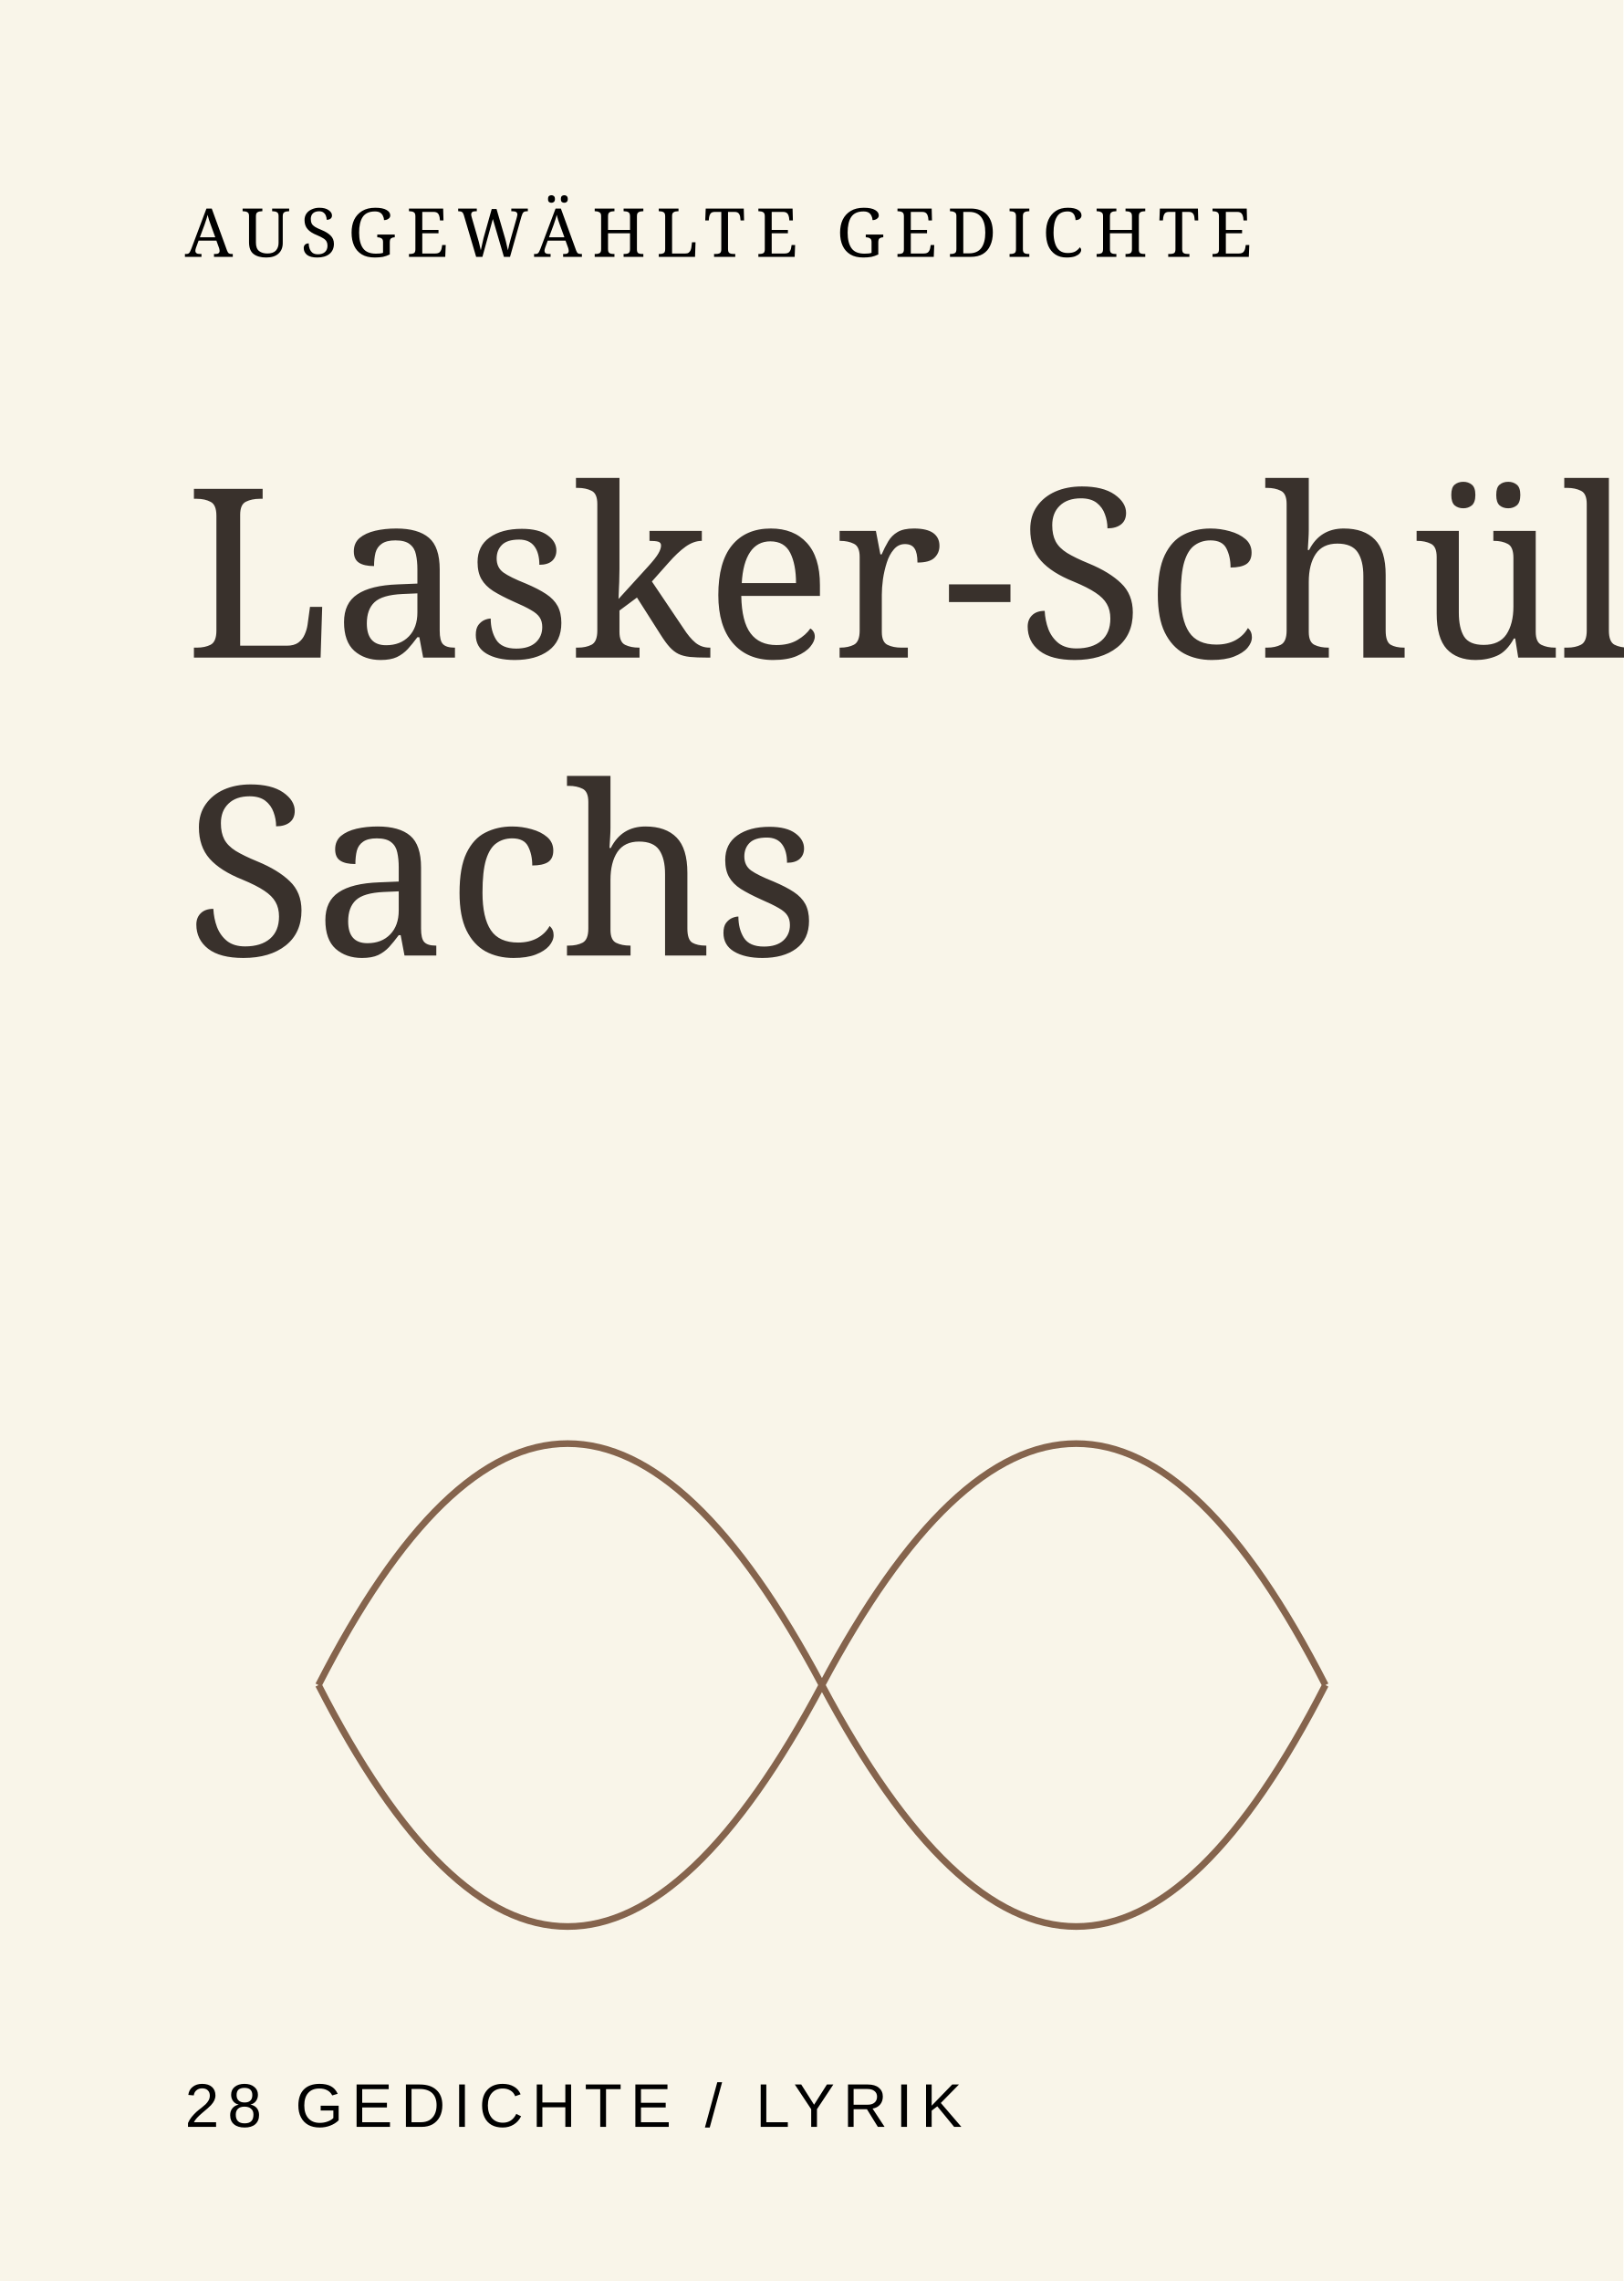
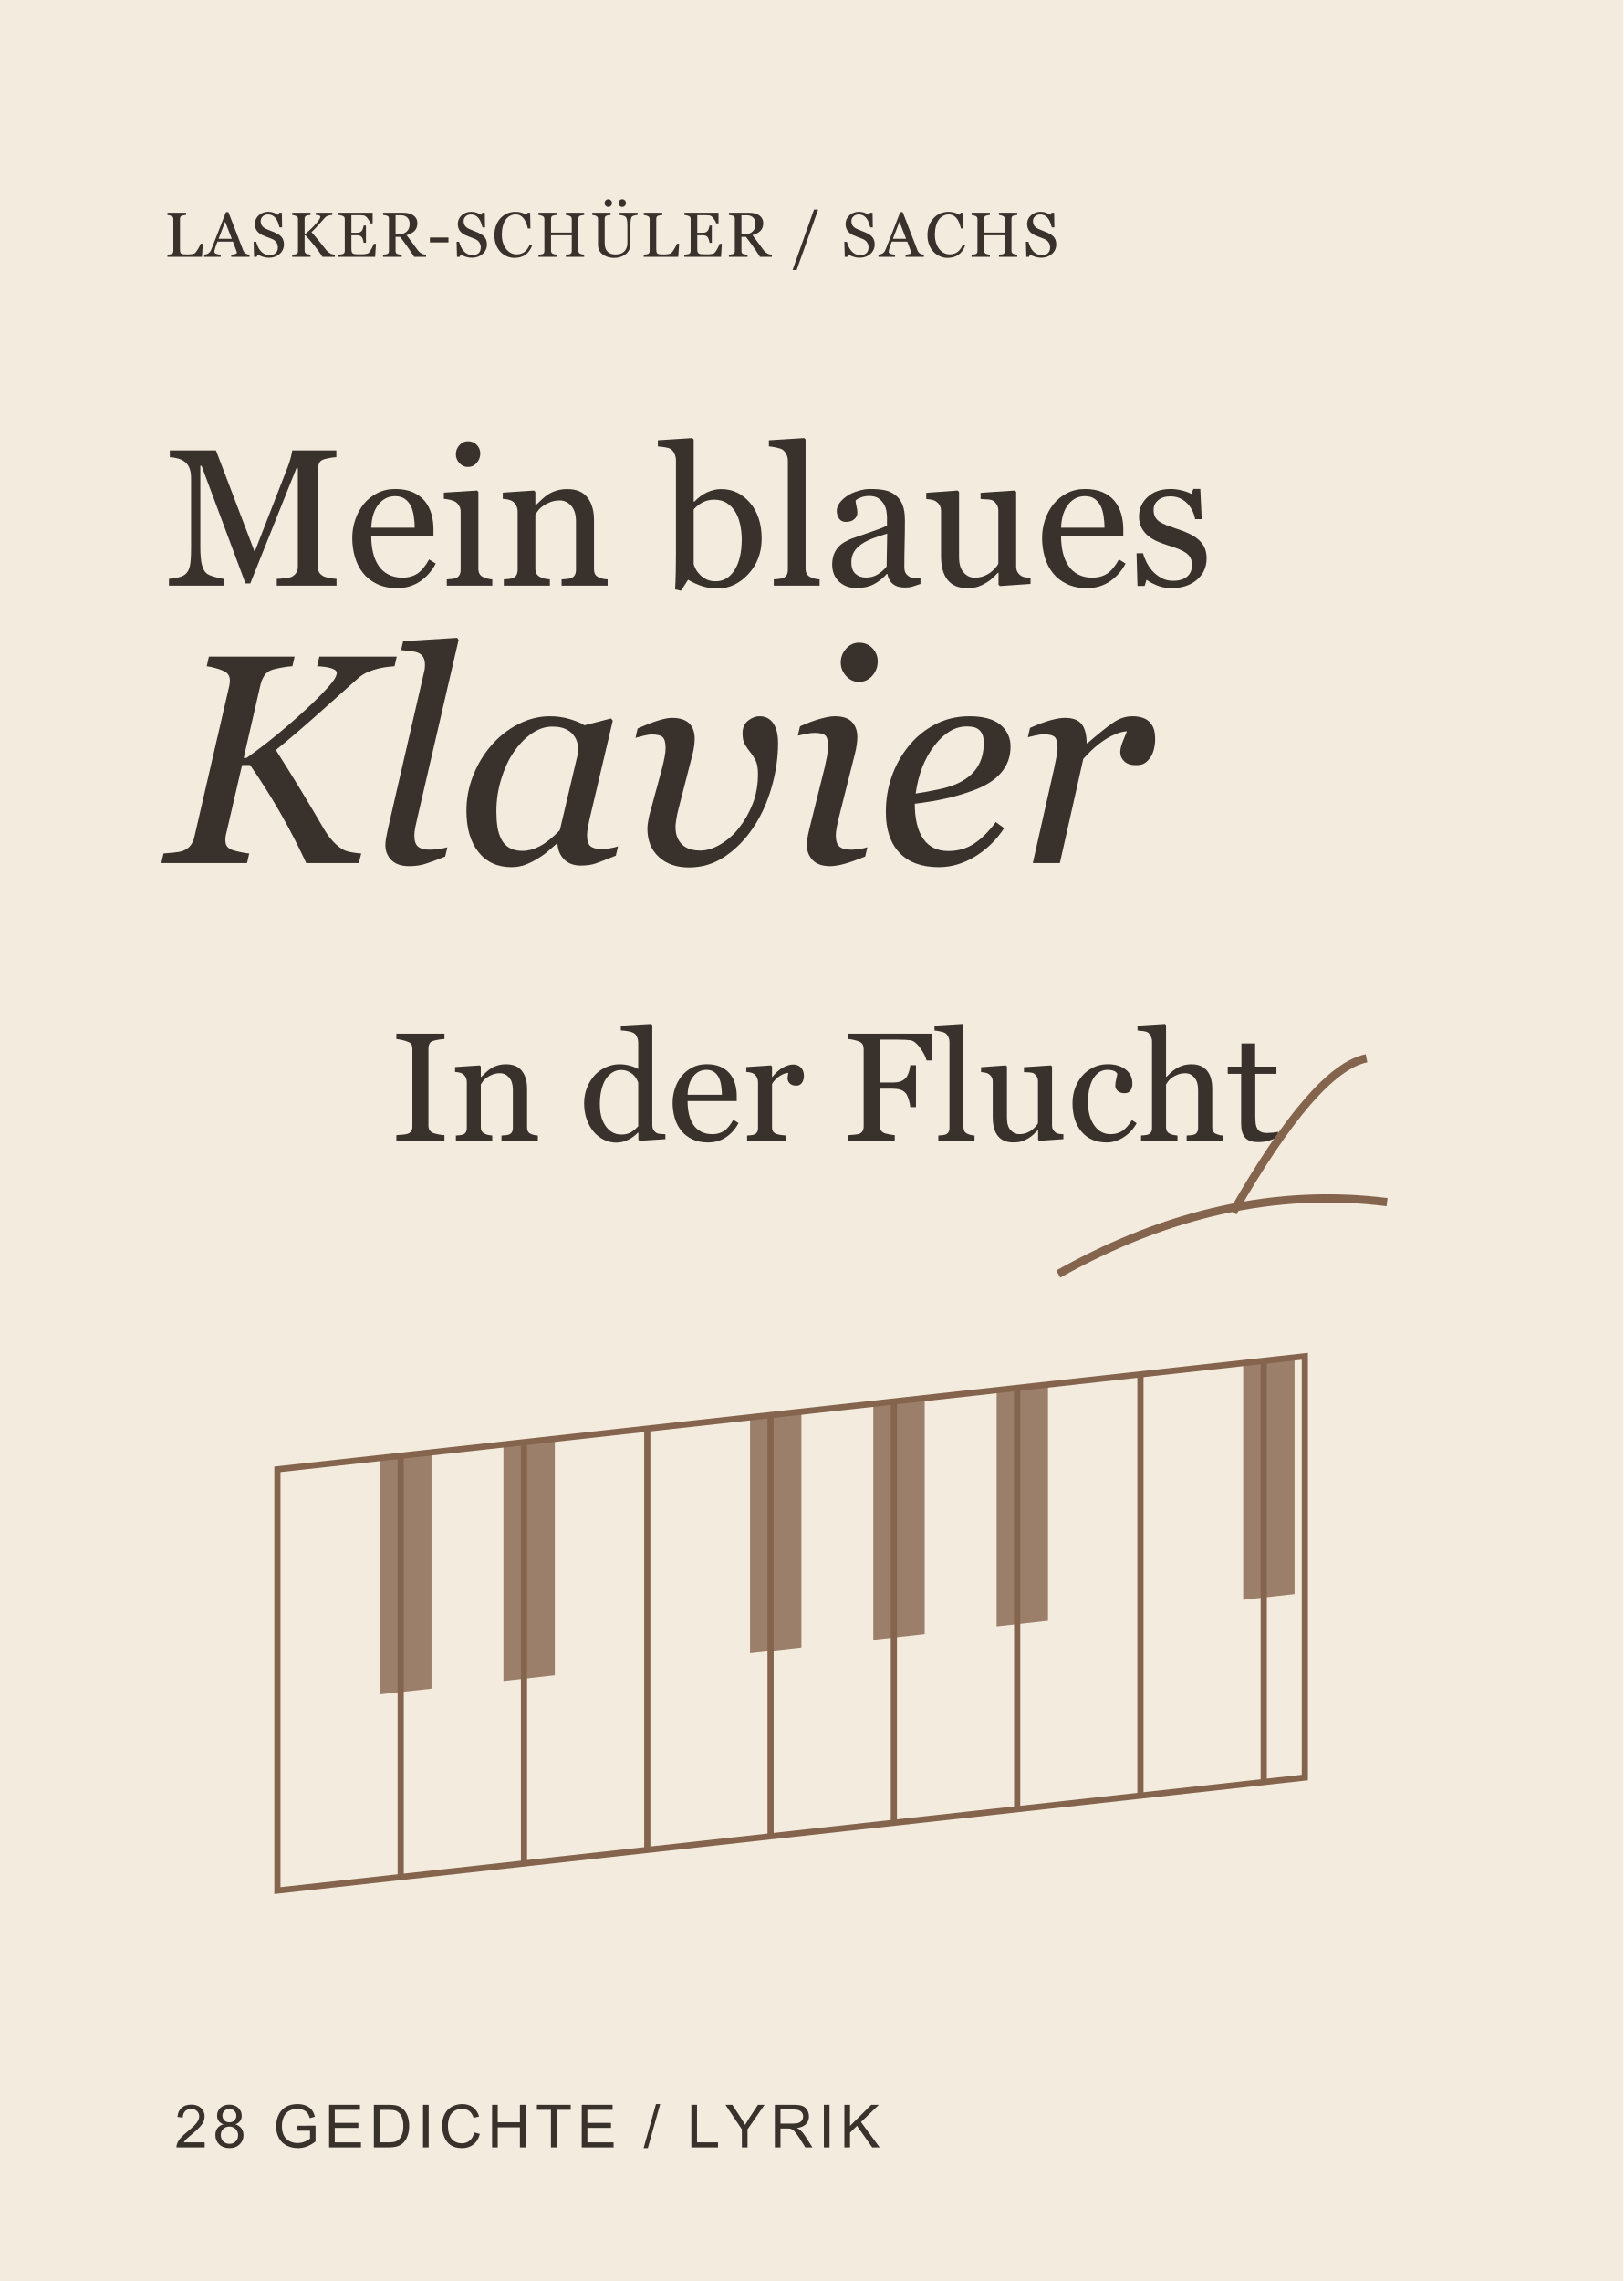
<svg xmlns="http://www.w3.org/2000/svg" viewBox="0 0 158 222">
-   <rect width="158" height="222" fill="#f9f5e9" />
-   <text x="18" y="25" font-family="Georgia,serif" font-size="6.6" letter-spacing="1">AUSGEWÄHLTE GEDICHTE</text>
-   <g fill="#39312C" font-family="Georgia,serif" font-size="23">
-     <text x="18" y="64">Lasker-Schüler /</text>
-     <text x="18" y="93">Sachs</text>
+   <rect width="158" height="222" fill="#F3EBDD" />
+   <g fill="#39312C">
+     <path transform="translate(16.000 25) scale(0.0030273 -0.0030273)" d="M1237 422 1207 0H98V71Q122 73 167.5 78.0Q213 83 231 91Q261 104 274.5 129.0Q288 154 288 193V1209Q288 1243 276.5 1269.0Q265 1295 231 1311Q208 1323 166.5 1334.5Q125 1346 98 1348V1419H697V1348Q669 1347 624.5 1338.0Q580 1329 560 1322Q526 1310 513.5 1281.0Q501 1252 501 1219V266Q501 200 507.5 163.5Q514 127 538 107Q561 89 606.5 83.5Q652 78 734 78Q771 78 811.0 80.0Q851 82 887 88Q922 94 951.5 104.5Q981 115 995 131Q1036 177 1090.5 270.5Q1145 364 1166 422Z" />
+     <path transform="translate(19.992 25) scale(0.0030273 -0.0030273)" d="M1421 0H830V71Q908 76 959.5 91.0Q1011 106 1011 128Q1011 137 1009.0 150.0Q1007 163 1003 173L885 491H388Q360 421 342.5 369.0Q325 317 311 273Q298 230 293.0 203.0Q288 176 288 159Q288 119 351.0 97.0Q414 75 493 71V0H-41V71Q-15 73 24.0 82.5Q63 92 88 108Q128 135 150.0 164.5Q172 194 193 246Q300 513 429.0 846.0Q558 1179 659 1439H739L1212 215Q1227 176 1246.0 152.0Q1265 128 1299 105Q1322 91 1359.0 81.5Q1396 72 1421 71ZM849 580 634 1130 423 580Z" />
+     <path transform="translate(24.401 25) scale(0.0030273 -0.0030273)" d="M981 651Q1026 601 1047.5 541.5Q1069 482 1069 403Q1069 215 930.0 93.0Q791 -29 585 -29Q490 -29 395.0 0.5Q300 30 231 72L188 -1H108L94 485H175Q200 395 233.5 322.5Q267 250 322 187Q374 128 443.5 93.0Q513 58 605 58Q674 58 725.5 76.0Q777 94 809 127Q841 160 856.5 204.5Q872 249 872 307Q872 392 824.0 465.5Q776 539 681 577Q616 603 532.0 634.5Q448 666 387 694Q267 748 200.5 835.5Q134 923 134 1064Q134 1145 167.0 1215.0Q200 1285 261 1340Q319 1392 398.0 1421.5Q477 1451 563 1451Q661 1451 738.5 1421.0Q816 1391 880 1351L921 1419H1001L1009 948H928Q906 1029 878.5 1103.0Q851 1177 807 1237Q764 1295 702.0 1329.5Q640 1364 550 1364Q455 1364 388.0 1303.0Q321 1242 321 1154Q321 1062 364.0 1001.5Q407 941 489 902Q562 867 632.5 841.5Q703 816 769 787Q829 761 884.5 728.0Q940 695 981 651Z" />
+     <path transform="translate(28.130 25) scale(0.0030273 -0.0030273)" d="M1475 0H1077Q962 178 821.5 353.5Q681 529 527 694H501V200Q501 167 513.5 141.0Q526 115 559 99Q575 92 618.5 82.0Q662 72 691 71V0H102V71Q125 73 169.0 77.0Q213 81 231 89Q261 102 274.5 127.5Q288 153 288 189V1213Q288 1247 276.5 1272.0Q265 1297 231 1313Q204 1326 167.0 1336.0Q130 1346 102 1348V1419H691V1348Q663 1347 621.0 1339.0Q579 1331 559 1324Q525 1312 513.0 1284.0Q501 1256 501 1223V733H521Q611 809 698.0 891.5Q785 974 856 1056Q935 1147 971.5 1201.5Q1008 1256 1008 1298Q1008 1313 989.5 1322.5Q971 1332 947 1338Q919 1344 897.0 1345.5Q875 1347 861 1348V1419H1393V1348Q1390 1348 1380.0 1347.0Q1370 1346 1357 1345Q1343 1344 1329.0 1341.0Q1315 1338 1293 1334Q1258 1326 1220.5 1308.5Q1183 1291 1159 1265Q1056 1148 944.0 1023.0Q832 898 722 795Q874 623 973.5 499.0Q1073 375 1185 234Q1228 180 1271.0 147.5Q1314 115 1345 99Q1371 86 1410.0 79.0Q1449 72 1475 71Z" />
+     <path transform="translate(32.685 25) scale(0.0030273 -0.0030273)" d="M1291 418 1264 0H86V71Q116 73 166.0 79.5Q216 86 231 93Q263 108 275.5 132.0Q288 156 288 193V1213Q288 1246 277.0 1271.5Q266 1297 231 1313Q204 1326 158.5 1336.0Q113 1346 86 1348V1419H1184V1077H1109Q1089 1153 1022.5 1238.5Q956 1324 896 1332Q865 1336 822.0 1338.0Q779 1340 724 1340H501V776H661Q738 776 773.5 790.5Q809 805 836 839Q858 868 873.5 916.5Q889 965 894 1008H969V453H894Q890 501 872.5 554.5Q855 608 836 632Q805 671 765.5 683.0Q726 695 661 695H501V269Q501 205 510.0 168.0Q519 131 545 112Q571 93 616.0 87.5Q661 82 744 82Q777 82 831.0 82.0Q885 82 922 86Q960 90 1000.5 100.5Q1041 111 1058 129Q1104 177 1154.5 274.5Q1205 372 1219 418Z" />
+     <path transform="translate(36.985 25) scale(0.0030273 -0.0030273)" d="M1480 0H1098Q971 199 868.5 344.0Q766 489 646 643H501V193Q501 158 512.0 131.5Q523 105 559 91Q577 84 622.0 78.0Q667 72 698 71V0H98V71Q122 73 167.5 78.0Q213 83 231 91Q261 104 274.5 129.0Q288 154 288 193V1219Q288 1254 278.0 1281.0Q268 1308 231 1322Q206 1331 166.0 1338.5Q126 1346 98 1348V1419H753Q843 1419 922.0 1400.5Q1001 1382 1065 1341Q1127 1301 1164.0 1236.5Q1201 1172 1201 1081Q1201 999 1176.0 936.0Q1151 873 1102 827Q1057 784 994.0 752.5Q931 721 855 699Q960 560 1029.5 465.0Q1099 370 1200 234Q1244 174 1279.5 145.5Q1315 117 1350 99Q1376 86 1415.0 79.0Q1454 72 1480 71ZM954 1058Q954 1187 880.0 1262.5Q806 1338 671 1338H501V729H632Q770 729 862.0 817.5Q954 906 954 1058Z" />
+     <path transform="translate(41.586 25) scale(0.0030273 -0.0030273)" d="M681 465H85V622H681Z" />
+     <path transform="translate(44.154 25) scale(0.0030273 -0.0030273)" d="M981 651Q1026 601 1047.5 541.5Q1069 482 1069 403Q1069 215 930.0 93.0Q791 -29 585 -29Q490 -29 395.0 0.5Q300 30 231 72L188 -1H108L94 485H175Q200 395 233.5 322.5Q267 250 322 187Q374 128 443.5 93.0Q513 58 605 58Q674 58 725.5 76.0Q777 94 809 127Q841 160 856.5 204.5Q872 249 872 307Q872 392 824.0 465.5Q776 539 681 577Q616 603 532.0 634.5Q448 666 387 694Q267 748 200.5 835.5Q134 923 134 1064Q134 1145 167.0 1215.0Q200 1285 261 1340Q319 1392 398.0 1421.5Q477 1451 563 1451Q661 1451 738.5 1421.0Q816 1391 880 1351L921 1419H1001L1009 948H928Q906 1029 878.5 1103.0Q851 1177 807 1237Q764 1295 702.0 1329.5Q640 1364 550 1364Q455 1364 388.0 1303.0Q321 1242 321 1154Q321 1062 364.0 1001.5Q407 941 489 902Q562 867 632.5 841.5Q703 816 769 787Q829 761 884.5 728.0Q940 695 981 651Z" />
+     <path transform="translate(47.883 25) scale(0.0030273 -0.0030273)" d="M723 -33Q596 -33 479.5 17.0Q363 67 273 161Q184 255 131.0 390.5Q78 526 78 696Q78 866 130.0 1004.5Q182 1143 274 1243Q365 1342 489.0 1396.0Q613 1450 754 1450Q859 1450 944.0 1424.0Q1029 1398 1106 1351L1147 1419H1227L1236 913H1154Q1138 987 1106.0 1073.5Q1074 1160 1031 1220Q983 1288 917.0 1326.5Q851 1365 766 1365Q669 1365 585.5 1322.0Q502 1279 441 1195Q383 1114 350.0 989.0Q317 864 317 710Q317 574 351.5 460.5Q386 347 450 261Q514 176 601.5 128.0Q689 80 797 80Q878 80 946.0 105.5Q1014 131 1064 173Q1114 217 1152.0 273.0Q1190 329 1214 395L1289 359Q1203 148 1061.0 57.5Q919 -33 723 -33Z" />
+     <path transform="translate(52.114 25) scale(0.0030273 -0.0030273)" d="M1567 0H978V71Q1002 73 1047.5 77.0Q1093 81 1110 89Q1140 101 1154.0 125.5Q1168 150 1168 189V694H501V200Q501 165 512.5 141.0Q524 117 558 99Q575 90 618.5 81.0Q662 72 687 71V0H98V71Q122 73 167.5 77.0Q213 81 230 89Q260 101 274.0 125.5Q288 150 288 189V1213Q288 1245 275.0 1271.5Q262 1298 230 1313Q203 1326 164.5 1336.0Q126 1346 98 1348V1419H687V1348Q659 1347 618.5 1339.0Q578 1331 558 1324Q524 1312 512.5 1284.0Q501 1256 501 1223V783H1168V1213Q1168 1245 1155.0 1271.5Q1142 1298 1110 1313Q1083 1326 1044.5 1336.0Q1006 1346 978 1348V1419H1567V1348Q1539 1347 1498.5 1339.0Q1458 1331 1438 1324Q1404 1312 1392.5 1284.0Q1381 1256 1381 1223V200Q1381 165 1392.5 141.0Q1404 117 1438 99Q1455 90 1498.5 81.0Q1542 72 1567 71Z" />
+     <path transform="translate(57.417 25) scale(0.0030273 -0.0030273)" d="M1533 1348Q1505 1347 1451.0 1336.0Q1397 1325 1363 1303Q1329 1280 1316.0 1208.0Q1303 1136 1303 1032V415Q1303 297 1254.0 210.0Q1205 123 1125 67Q1046 13 958.5 -10.5Q871 -34 791 -34Q663 -34 563.0 -0.5Q463 33 395 90Q328 147 294.0 220.5Q260 294 260 374V1213Q260 1248 248.5 1271.5Q237 1295 202 1315Q177 1329 138.0 1337.5Q99 1346 74 1348V1419H665V1348Q637 1347 594.5 1339.0Q552 1331 532 1324Q498 1312 486.5 1284.0Q475 1256 475 1223V439Q475 382 487.5 319.5Q500 257 537 203Q576 148 643.0 113.0Q710 78 827 78Q937 78 1011.5 113.0Q1086 148 1129 205Q1170 259 1187.0 318.0Q1204 377 1204 437V1019Q1204 1130 1188.0 1200.5Q1172 1271 1141 1293Q1106 1318 1045.5 1332.0Q985 1346 953 1348V1419H1533ZM1158 1730Q1158 1679 1123.5 1643.0Q1089 1607 1040 1607Q991 1607 956.5 1643.0Q922 1679 922 1730Q922 1781 956.5 1817.0Q991 1853 1040 1853Q1089 1853 1123.5 1817.0Q1158 1781 1158 1730ZM708 1730Q708 1679 673.5 1643.0Q639 1607 590 1607Q541 1607 506.5 1643.0Q472 1679 472 1730Q472 1781 506.5 1817.0Q541 1853 590 1853Q639 1853 673.5 1817.0Q708 1781 708 1730Z" />
+     <path transform="translate(62.356 25) scale(0.0030273 -0.0030273)" d="M1237 422 1207 0H98V71Q122 73 167.5 78.0Q213 83 231 91Q261 104 274.5 129.0Q288 154 288 193V1209Q288 1243 276.5 1269.0Q265 1295 231 1311Q208 1323 166.5 1334.5Q125 1346 98 1348V1419H697V1348Q669 1347 624.5 1338.0Q580 1329 560 1322Q526 1310 513.5 1281.0Q501 1252 501 1219V266Q501 200 507.5 163.5Q514 127 538 107Q561 89 606.5 83.5Q652 78 734 78Q771 78 811.0 80.0Q851 82 887 88Q922 94 951.5 104.5Q981 115 995 131Q1036 177 1090.5 270.5Q1145 364 1166 422Z" />
+     <path transform="translate(66.348 25) scale(0.0030273 -0.0030273)" d="M1291 418 1264 0H86V71Q116 73 166.0 79.5Q216 86 231 93Q263 108 275.5 132.0Q288 156 288 193V1213Q288 1246 277.0 1271.5Q266 1297 231 1313Q204 1326 158.5 1336.0Q113 1346 86 1348V1419H1184V1077H1109Q1089 1153 1022.5 1238.5Q956 1324 896 1332Q865 1336 822.0 1338.0Q779 1340 724 1340H501V776H661Q738 776 773.5 790.5Q809 805 836 839Q858 868 873.5 916.5Q889 965 894 1008H969V453H894Q890 501 872.5 554.5Q855 608 836 632Q805 671 765.5 683.0Q726 695 661 695H501V269Q501 205 510.0 168.0Q519 131 545 112Q571 93 616.0 87.5Q661 82 744 82Q777 82 831.0 82.0Q885 82 922 86Q960 90 1000.5 100.5Q1041 111 1058 129Q1104 177 1154.5 274.5Q1205 372 1219 418Z" />
+     <path transform="translate(70.648 25) scale(0.0030273 -0.0030273)" d="M1480 0H1098Q971 199 868.5 344.0Q766 489 646 643H501V193Q501 158 512.0 131.5Q523 105 559 91Q577 84 622.0 78.0Q667 72 698 71V0H98V71Q122 73 167.5 78.0Q213 83 231 91Q261 104 274.5 129.0Q288 154 288 193V1219Q288 1254 278.0 1281.0Q268 1308 231 1322Q206 1331 166.0 1338.5Q126 1346 98 1348V1419H753Q843 1419 922.0 1400.5Q1001 1382 1065 1341Q1127 1301 1164.0 1236.5Q1201 1172 1201 1081Q1201 999 1176.0 936.0Q1151 873 1102 827Q1057 784 994.0 752.5Q931 721 855 699Q960 560 1029.5 465.0Q1099 370 1200 234Q1244 174 1279.5 145.5Q1315 117 1350 99Q1376 86 1415.0 79.0Q1454 72 1480 71ZM954 1058Q954 1187 880.0 1262.5Q806 1338 671 1338H501V729H632Q770 729 862.0 817.5Q954 906 954 1058Z" />
+     <path transform="translate(75.249 25) scale(0.0030273 -0.0030273)" d="" />
+     <path transform="translate(76.994 25) scale(0.0030273 -0.0030273)" d="M870 1523 179 -424H49L738 1523Z" />
+     <path transform="translate(80.150 25) scale(0.0030273 -0.0030273)" d="" />
+     <path transform="translate(81.896 25) scale(0.0030273 -0.0030273)" d="M981 651Q1026 601 1047.5 541.5Q1069 482 1069 403Q1069 215 930.0 93.0Q791 -29 585 -29Q490 -29 395.0 0.5Q300 30 231 72L188 -1H108L94 485H175Q200 395 233.5 322.5Q267 250 322 187Q374 128 443.5 93.0Q513 58 605 58Q674 58 725.5 76.0Q777 94 809 127Q841 160 856.5 204.5Q872 249 872 307Q872 392 824.0 465.5Q776 539 681 577Q616 603 532.0 634.5Q448 666 387 694Q267 748 200.5 835.5Q134 923 134 1064Q134 1145 167.0 1215.0Q200 1285 261 1340Q319 1392 398.0 1421.5Q477 1451 563 1451Q661 1451 738.5 1421.0Q816 1391 880 1351L921 1419H1001L1009 948H928Q906 1029 878.5 1103.0Q851 1177 807 1237Q764 1295 702.0 1329.5Q640 1364 550 1364Q455 1364 388.0 1303.0Q321 1242 321 1154Q321 1062 364.0 1001.5Q407 941 489 902Q562 867 632.5 841.5Q703 816 769 787Q829 761 884.5 728.0Q940 695 981 651Z" />
+     <path transform="translate(85.624 25) scale(0.0030273 -0.0030273)" d="M1421 0H830V71Q908 76 959.5 91.0Q1011 106 1011 128Q1011 137 1009.0 150.0Q1007 163 1003 173L885 491H388Q360 421 342.5 369.0Q325 317 311 273Q298 230 293.0 203.0Q288 176 288 159Q288 119 351.0 97.0Q414 75 493 71V0H-41V71Q-15 73 24.0 82.5Q63 92 88 108Q128 135 150.0 164.5Q172 194 193 246Q300 513 429.0 846.0Q558 1179 659 1439H739L1212 215Q1227 176 1246.0 152.0Q1265 128 1299 105Q1322 91 1359.0 81.5Q1396 72 1421 71ZM849 580 634 1130 423 580Z" />
+     <path transform="translate(90.034 25) scale(0.0030273 -0.0030273)" d="M723 -33Q596 -33 479.5 17.0Q363 67 273 161Q184 255 131.0 390.5Q78 526 78 696Q78 866 130.0 1004.5Q182 1143 274 1243Q365 1342 489.0 1396.0Q613 1450 754 1450Q859 1450 944.0 1424.0Q1029 1398 1106 1351L1147 1419H1227L1236 913H1154Q1138 987 1106.0 1073.5Q1074 1160 1031 1220Q983 1288 917.0 1326.5Q851 1365 766 1365Q669 1365 585.5 1322.0Q502 1279 441 1195Q383 1114 350.0 989.0Q317 864 317 710Q317 574 351.5 460.5Q386 347 450 261Q514 176 601.5 128.0Q689 80 797 80Q878 80 946.0 105.5Q1014 131 1064 173Q1114 217 1152.0 273.0Q1190 329 1214 395L1289 359Q1203 148 1061.0 57.5Q919 -33 723 -33Z" />
+     <path transform="translate(94.265 25) scale(0.0030273 -0.0030273)" d="M1567 0H978V71Q1002 73 1047.5 77.0Q1093 81 1110 89Q1140 101 1154.0 125.5Q1168 150 1168 189V694H501V200Q501 165 512.5 141.0Q524 117 558 99Q575 90 618.5 81.0Q662 72 687 71V0H98V71Q122 73 167.5 77.0Q213 81 230 89Q260 101 274.0 125.5Q288 150 288 189V1213Q288 1245 275.0 1271.5Q262 1298 230 1313Q203 1326 164.5 1336.0Q126 1346 98 1348V1419H687V1348Q659 1347 618.5 1339.0Q578 1331 558 1324Q524 1312 512.5 1284.0Q501 1256 501 1223V783H1168V1213Q1168 1245 1155.0 1271.5Q1142 1298 1110 1313Q1083 1326 1044.5 1336.0Q1006 1346 978 1348V1419H1567V1348Q1539 1347 1498.5 1339.0Q1458 1331 1438 1324Q1404 1312 1392.5 1284.0Q1381 1256 1381 1223V200Q1381 165 1392.5 141.0Q1404 117 1438 99Q1455 90 1498.5 81.0Q1542 72 1567 71Z" />
+     <path transform="translate(99.567 25) scale(0.0030273 -0.0030273)" d="M981 651Q1026 601 1047.5 541.5Q1069 482 1069 403Q1069 215 930.0 93.0Q791 -29 585 -29Q490 -29 395.0 0.5Q300 30 231 72L188 -1H108L94 485H175Q200 395 233.5 322.5Q267 250 322 187Q374 128 443.5 93.0Q513 58 605 58Q674 58 725.5 76.0Q777 94 809 127Q841 160 856.5 204.5Q872 249 872 307Q872 392 824.0 465.5Q776 539 681 577Q616 603 532.0 634.5Q448 666 387 694Q267 748 200.5 835.5Q134 923 134 1064Q134 1145 167.0 1215.0Q200 1285 261 1340Q319 1392 398.0 1421.5Q477 1451 563 1451Q661 1451 738.5 1421.0Q816 1391 880 1351L921 1419H1001L1009 948H928Q906 1029 878.5 1103.0Q851 1177 807 1237Q764 1295 702.0 1329.5Q640 1364 550 1364Q455 1364 388.0 1303.0Q321 1242 321 1154Q321 1062 364.0 1001.5Q407 941 489 902Q562 867 632.5 841.5Q703 816 769 787Q829 761 884.5 728.0Q940 695 981 651Z" />
  </g>
-   <g transform="translate(0 -24)" stroke="#85644D" fill="none" stroke-width=".65">
-     <path d="M31 188Q55 141 80 188T129 188M31 188Q55 235 80 188T129 188" />
+   <g fill="#39312C">
+     <path transform="translate(16.000 57) scale(0.0092773 -0.0092773)" d="M1806 0H1179V71Q1213 72 1266.5 78.0Q1320 84 1340 95Q1371 114 1385.5 138.5Q1400 163 1400 200V1232H1385L901 23H851L390 1257H377V410Q377 287 392.5 223.0Q408 159 440 131Q462 110 531.0 91.0Q600 72 621 71V0H48V71Q93 75 142.5 86.0Q192 97 219 119Q254 147 267.0 205.0Q280 263 280 399V1125Q280 1188 265.0 1228.0Q250 1268 222 1293Q191 1320 146.0 1333.0Q101 1346 57 1348V1419H541L947 355L1294 1245Q1313 1294 1326.5 1347.5Q1340 1401 1341 1419H1804V1348Q1776 1347 1732.5 1339.0Q1689 1331 1669 1324Q1635 1312 1623.0 1284.0Q1611 1256 1611 1223V200Q1611 165 1623.0 141.0Q1635 117 1669 99Q1687 89 1733.0 80.5Q1779 72 1806 71Z" />
+     <path transform="translate(33.618 57) scale(0.0092773 -0.0092773)" d="M948 232Q886 114 782.0 44.0Q678 -26 543 -26Q424 -26 334.5 16.0Q245 58 187 130Q129 202 100.5 298.0Q72 394 72 501Q72 597 102.5 689.5Q133 782 192 856Q249 927 333.5 970.5Q418 1014 523 1014Q631 1014 708.0 980.0Q785 946 833 887Q879 831 901.5 755.0Q924 679 924 590V524H271Q271 427 289.5 348.0Q308 269 348 209Q387 151 450.0 117.5Q513 84 600 84Q689 84 753.5 125.5Q818 167 878 275ZM727 608Q727 664 717.5 728.0Q708 792 687 835Q664 881 624.0 910.0Q584 939 521 939Q416 939 346.5 851.5Q277 764 271 608Z" />
+     <path transform="translate(42.802 57) scale(0.0092773 -0.0092773)" d="M551 0H74V66Q97 68 121.5 70.0Q146 72 164 78Q192 87 205.5 109.5Q219 132 219 168V777Q219 809 204.5 835.5Q190 862 164 880Q145 892 109.0 900.5Q73 909 43 911V976L391 998L405 984V180Q405 145 418.5 122.0Q432 99 461 88Q483 79 504.0 73.5Q525 68 551 66ZM425 1387Q425 1330 387.5 1287.5Q350 1245 295 1245Q244 1245 206.5 1285.5Q169 1326 169 1378Q169 1433 206.5 1474.0Q244 1515 295 1515Q352 1515 388.5 1476.5Q425 1438 425 1387Z" />
+     <path transform="translate(48.369 57) scale(0.0092773 -0.0092773)" d="M1161 0H678V66Q701 68 728.5 70.0Q756 72 774 78Q802 87 815.5 109.5Q829 132 829 168V675Q829 780 779.5 837.0Q730 894 659 894Q606 894 562.0 877.5Q518 861 484 837Q451 814 431.5 787.5Q412 761 403 745V178Q403 144 417.0 122.0Q431 100 459 88Q480 78 504.5 73.0Q529 68 555 66V0H72V66Q95 68 119.5 70.0Q144 72 162 78Q190 87 203.5 109.5Q217 132 217 168V777Q217 811 202.5 839.5Q188 868 162 886Q143 898 117.0 903.5Q91 909 61 911V976L389 998L403 984V845H408Q432 869 468.0 902.5Q504 936 536 957Q573 981 624.0 997.0Q675 1013 739 1013Q881 1013 949.5 924.5Q1018 836 1018 689V176Q1018 141 1030.0 119.5Q1042 98 1071 86Q1095 76 1112.5 72.0Q1130 68 1161 66Z" />
+     <path transform="translate(59.594 57) scale(0.0092773 -0.0092773)" d="" />
+     <path transform="translate(64.177 57) scale(0.0092773 -0.0092773)" d="M1073 494Q1073 272 933.0 121.0Q793 -30 608 -30Q527 -30 448.5 -5.0Q370 20 301 62L227 -53L165 -39Q170 35 172.0 139.0Q174 243 174 340V1316Q174 1350 158.5 1384.0Q143 1418 119 1433Q100 1446 55.5 1452.5Q11 1459 -16 1461V1525L346 1548L360 1533V883L367 881Q429 947 502.5 980.0Q576 1013 647 1013Q829 1013 951.0 869.0Q1073 725 1073 494ZM864 487Q864 561 848.0 638.0Q832 715 798 772Q764 830 709.0 866.0Q654 902 577 902Q507 902 454.5 874.5Q402 847 360 800V226Q366 202 383.5 170.0Q401 138 431 109Q461 81 499.0 63.5Q537 46 592 46Q714 46 789.0 164.0Q864 282 864 487Z" />
+     <path transform="translate(74.818 57) scale(0.0092773 -0.0092773)" d="M534 0H53V66Q76 68 102.0 70.5Q128 73 145 78Q173 87 187.0 109.5Q201 132 201 168V1310Q201 1346 185.5 1377.5Q170 1409 145 1427Q127 1439 79.0 1449.0Q31 1459 2 1461V1525L373 1548L387 1533V180Q387 145 400.0 122.5Q413 100 442 88Q464 78 485.5 73.0Q507 68 534 66Z" />
+     <path transform="translate(80.255 57) scale(0.0092773 -0.0092773)" d="M1006 18Q959 1 923.5 -9.5Q888 -20 843 -20Q765 -20 718.5 16.5Q672 53 659 123H653Q588 51 513.5 13.0Q439 -25 334 -25Q223 -25 151.5 43.0Q80 111 80 221Q80 278 96.0 323.0Q112 368 144 404Q169 434 210.0 457.5Q251 481 287 495Q332 512 469.5 558.0Q607 604 655 630V729Q655 742 649.5 779.0Q644 816 626 849Q606 886 569.5 913.5Q533 941 466 941Q420 941 380.5 925.5Q341 910 325 893Q325 873 334.5 834.0Q344 795 344 762Q344 727 312.5 698.0Q281 669 225 669Q175 669 151.5 704.5Q128 740 128 784Q128 830 160.5 872.0Q193 914 245 947Q290 975 354.0 994.5Q418 1014 479 1014Q563 1014 625.5 1002.5Q688 991 739 953Q790 916 816.5 852.5Q843 789 843 689Q843 546 840.0 435.5Q837 325 837 194Q837 155 850.5 132.0Q864 109 892 93Q907 84 939.5 83.0Q972 82 1006 82ZM657 546Q572 521 508.0 497.0Q444 473 389 437Q339 403 310.0 356.5Q281 310 281 246Q281 163 324.5 124.0Q368 85 435 85Q506 85 560.0 119.5Q614 154 651 201Z" />
+     <path transform="translate(89.829 57) scale(0.0092773 -0.0092773)" d="M1129 18 808 -4 793 10V135H787Q763 110 733.0 81.5Q703 53 664 30Q619 3 577.0 -11.0Q535 -25 458 -25Q327 -25 258.5 60.5Q190 146 190 309V781Q190 817 176.5 841.5Q163 866 137 884Q119 896 92.0 901.5Q65 907 35 909V974L364 998L379 984V299Q379 192 427.0 138.0Q475 84 542 84Q597 84 640.0 101.0Q683 118 712 141Q739 162 759.5 185.5Q780 209 791 229V788Q791 821 777.0 846.5Q763 872 738 890Q720 902 684.5 904.5Q649 907 605 909V974L963 998L978 984V201Q978 167 992.0 143.0Q1006 119 1031 102Q1049 91 1074.0 87.5Q1099 84 1129 83Z" />
+     <path transform="translate(100.758 57) scale(0.0092773 -0.0092773)" d="M948 232Q886 114 782.0 44.0Q678 -26 543 -26Q424 -26 334.5 16.0Q245 58 187 130Q129 202 100.5 298.0Q72 394 72 501Q72 597 102.5 689.5Q133 782 192 856Q249 927 333.5 970.5Q418 1014 523 1014Q631 1014 708.0 980.0Q785 946 833 887Q879 831 901.5 755.0Q924 679 924 590V524H271Q271 427 289.5 348.0Q308 269 348 209Q387 151 450.0 117.5Q513 84 600 84Q689 84 753.5 125.5Q818 167 878 275ZM727 608Q727 664 717.5 728.0Q708 792 687 835Q664 881 624.0 910.0Q584 939 521 939Q416 939 346.5 851.5Q277 764 271 608Z" />
+     <path transform="translate(109.942 57) scale(0.0092773 -0.0092773)" d="M723 483Q764 447 786.0 400.0Q808 353 808 285Q808 148 705.5 61.0Q603 -26 440 -26Q354 -26 281.5 5.0Q209 36 178 62L158 -3H83L73 340H142Q150 301 176.0 249.0Q202 197 239 155Q278 111 332.5 81.0Q387 51 455 51Q551 51 603.0 94.5Q655 138 655 219Q655 261 638.5 291.5Q622 322 590 345Q557 368 509.0 386.5Q461 405 402 423Q355 437 297.5 461.5Q240 486 199 519Q155 554 127.0 605.0Q99 656 99 725Q99 846 189.0 930.0Q279 1014 430 1014Q488 1014 548.5 999.0Q609 984 647 963L670 1015H742L757 698H688Q667 804 597.5 870.5Q528 937 428 937Q346 937 299.0 896.0Q252 855 252 797Q252 752 267.5 722.0Q283 692 314 671Q344 651 389.5 633.5Q435 616 502 594Q568 573 626.5 545.0Q685 517 723 483Z" />
  </g>
-   <text x="18" y="207" font-family="Arial,sans-serif" font-size="6" letter-spacing=".8">28 GEDICHTE / LYRIK</text>
+   <g fill="#39312C">
+     <path transform="translate(16.000 84) scale(0.0141602 -0.0141602)" d="M1597 1419 1582 1353Q1577 1353 1544.0 1349.5Q1511 1346 1479 1339Q1439 1330 1401.5 1314.5Q1364 1299 1331 1270Q1200 1153 1049.0 1018.5Q898 884 766 777Q855 638 937.5 502.0Q1020 366 1097 234Q1125 186 1159.5 149.0Q1194 112 1226 94Q1248 81 1288.0 74.0Q1328 67 1353 66L1336 0H975Q895 173 799.0 341.0Q703 509 589 674H534L423 195Q421 187 420.0 178.5Q419 170 419 161Q419 137 426.0 122.0Q433 107 458 94Q471 87 515.5 77.0Q560 67 583 66L568 0H-21L-6 66Q19 68 63.0 72.0Q107 76 127 84Q163 98 181.5 123.5Q200 149 207 184L446 1218Q448 1227 449.0 1236.0Q450 1245 450 1254Q450 1276 441.0 1292.0Q432 1308 412 1318Q394 1328 357.5 1338.5Q321 1349 291 1353L306 1419H895L880 1353Q852 1352 808.0 1344.0Q764 1336 742 1329Q705 1317 687.0 1288.5Q669 1260 661 1228L545 723H565Q708 824 847.0 944.0Q986 1064 1074 1154Q1128 1209 1156.5 1246.5Q1185 1284 1185 1308Q1185 1326 1150.5 1338.0Q1116 1350 1050 1353L1065 1419Z" />
+     <path transform="translate(36.136 84) scale(0.0141602 -0.0141602)" d="M600 1533 321 329Q312 291 304.0 253.0Q296 215 296 191Q296 134 321.5 113.0Q347 92 404 92Q424 92 463.5 97.0Q503 102 523 109L508 45Q418 9 369.5 -6.0Q321 -21 260 -21Q180 -21 138.5 20.5Q97 62 97 123Q97 146 101.5 171.0Q106 196 114 234L357 1287Q364 1318 366.5 1330.0Q369 1342 369 1360Q369 1396 357.0 1415.5Q345 1435 323 1445Q302 1454 270.0 1457.0Q238 1460 205 1464L219 1525L590 1548Z" />
+     <path transform="translate(44.405 84) scale(0.0141602 -0.0141602)" d="M696 132H689Q667 114 636.5 86.5Q606 59 565 34Q526 9 480.0 -9.5Q434 -28 380 -28Q235 -28 152.5 76.0Q70 180 70 360Q70 484 116.0 601.0Q162 718 243 811Q320 900 426.0 954.5Q532 1009 644 1009Q715 1009 779.5 990.0Q844 971 881 947L1064 994L1076 979L924 334Q916 303 907.5 258.5Q899 214 899 193Q899 136 923.0 116.0Q947 96 1004 96Q1023 96 1058.0 102.0Q1093 108 1112 115L1097 51Q1007 15 963.0 -1.0Q919 -17 856 -17Q784 -17 742.0 25.0Q700 67 696 132ZM839 764Q839 797 832.0 827.0Q825 857 803 883Q783 908 748.0 923.0Q713 938 660 938Q587 938 518.0 890.0Q449 842 394 761Q342 685 309.0 577.0Q276 469 276 358Q276 297 283.0 250.0Q290 203 310 164Q329 126 365.0 105.0Q401 84 456 84Q512 84 573.5 115.5Q635 147 712 226Z" />
+     <path transform="translate(61.015 84) scale(0.0141602 -0.0141602)" d="M1039 824Q1039 672 993.0 515.5Q947 359 867 242Q786 121 674.0 45.5Q562 -30 428 -30Q297 -30 219.0 42.5Q141 115 141 237Q141 260 146.5 289.0Q152 318 154 328L241 648Q251 687 258.5 724.5Q266 762 266 790Q266 846 246.5 865.0Q227 884 170 884Q149 884 113.0 875.0Q77 866 59 861L74 925Q152 960 212.5 979.0Q273 998 309 998Q389 998 427.5 961.0Q466 924 466 854Q466 834 462.5 805.5Q459 777 450 743L354 370Q344 332 339.0 297.0Q334 262 334 252Q334 200 350.5 167.5Q367 135 392 117Q416 100 444.5 93.0Q473 86 503 86Q571 86 643.5 129.0Q716 172 770 241Q829 316 865.0 408.5Q901 501 901 613Q901 673 884.5 705.5Q868 738 848 762Q828 787 811.5 814.5Q795 842 795 892Q795 949 833.0 979.0Q871 1009 913 1009Q972 1009 1005.5 961.5Q1039 914 1039 824Z" />
+     <path transform="translate(76.620 84) scale(0.0141602 -0.0141602)" d="M551 109 536 45Q444 8 389.0 -6.5Q334 -21 295 -21Q215 -21 175.0 20.5Q135 62 135 123Q135 146 139.0 171.0Q143 196 152 234L258 659Q266 694 273.5 734.0Q281 774 281 802Q281 858 262.5 876.5Q244 895 187 895Q165 895 128.5 888.0Q92 881 73 876L88 940Q166 975 228.0 992.0Q290 1009 326 1009Q408 1009 445.0 970.0Q482 931 482 865Q482 847 478.0 816.0Q474 785 466 754L359 329Q349 290 341.5 252.5Q334 215 334 191Q334 134 359.5 113.0Q385 92 442 92Q461 92 496.5 97.0Q532 102 551 109ZM622 1387Q622 1330 585.0 1287.5Q548 1245 493 1245Q442 1245 405.0 1285.5Q368 1326 368 1378Q368 1433 405.0 1474.0Q442 1515 493 1515Q550 1515 586.0 1476.5Q622 1438 622 1387Z" />
+     <path transform="translate(85.243 84) scale(0.0141602 -0.0141602)" d="M926 801Q926 695 859.5 619.0Q793 543 666 498Q573 464 478.0 443.0Q383 422 268 408Q268 250 326.5 166.5Q385 83 498 83Q598 83 674.5 133.0Q751 183 825 282L882 240Q802 118 682.0 45.0Q562 -28 433 -28Q256 -28 162.5 71.0Q69 170 69 352Q69 478 108.5 592.5Q148 707 224 802Q298 895 405.5 952.0Q513 1009 643 1009Q787 1009 856.5 950.5Q926 892 926 801ZM742 826Q742 865 731.0 887.5Q720 910 703 921Q685 933 665.0 936.0Q645 939 624 939Q504 939 402.5 807.0Q301 675 274 478Q344 488 432.0 506.5Q520 525 578 555Q661 598 701.5 665.5Q742 733 742 826Z" />
+     <path transform="translate(98.922 84) scale(0.0141602 -0.0141602)" d="M954 846Q954 818 946.0 784.5Q938 751 923 729Q905 702 883.5 687.5Q862 673 822 673Q768 673 741.0 700.0Q714 727 714 760Q714 791 729.0 829.5Q744 868 760 906Q748 906 720.5 899.5Q693 893 654 874Q615 855 565.5 817.0Q516 779 460 716L299 0H113L259 648Q264 672 273.5 720.0Q283 768 283 791Q283 847 264.0 866.0Q245 885 188 885Q166 885 132.0 877.5Q98 870 79 865L94 929Q172 964 232.0 981.0Q292 998 335 998Q415 998 449.0 954.5Q483 911 483 824H489Q608 927 669.5 968.0Q731 1009 798 1009Q830 1009 860.0 1001.0Q890 993 911 974Q933 953 943.5 925.5Q954 898 954 846Z" />
+   </g>
+   <g fill="#39312C">
+     <path transform="translate(38.000 111) scale(0.0073242 -0.0073242)" d="M718 0H79V71Q106 73 157.0 77.0Q208 81 229 89Q262 102 277.0 124.5Q292 147 292 187V1215Q292 1250 281.0 1273.5Q270 1297 229 1313Q199 1325 153.5 1335.5Q108 1346 79 1348V1419H718V1348Q687 1347 644.0 1340.5Q601 1334 569 1324Q531 1312 518.0 1285.0Q505 1258 505 1225V198Q505 165 519.5 139.5Q534 114 569 99Q590 91 637.5 81.5Q685 72 718 71Z" />
+     <path transform="translate(43.845 111) scale(0.0073242 -0.0073242)" d="M1161 0H678V66Q701 68 728.5 70.0Q756 72 774 78Q802 87 815.5 109.5Q829 132 829 168V675Q829 780 779.5 837.0Q730 894 659 894Q606 894 562.0 877.5Q518 861 484 837Q451 814 431.5 787.5Q412 761 403 745V178Q403 144 417.0 122.0Q431 100 459 88Q480 78 504.5 73.0Q529 68 555 66V0H72V66Q95 68 119.5 70.0Q144 72 162 78Q190 87 203.5 109.5Q217 132 217 168V777Q217 811 202.5 839.5Q188 868 162 886Q143 898 117.0 903.5Q91 909 61 911V976L389 998L403 984V845H408Q432 869 468.0 902.5Q504 936 536 957Q573 981 624.0 997.0Q675 1013 739 1013Q881 1013 949.5 924.5Q1018 836 1018 689V176Q1018 141 1030.0 119.5Q1042 98 1071 86Q1095 76 1112.5 72.0Q1130 68 1161 66Z" />
+     <path transform="translate(52.707 111) scale(0.0073242 -0.0073242)" d="" />
+     <path transform="translate(56.325 111) scale(0.0073242 -0.0073242)" d="M1152 18 808 -4 793 10V102L785 104Q733 46 656.5 9.0Q580 -28 499 -28Q415 -28 336.5 9.5Q258 47 200 115Q141 184 106.5 281.0Q72 378 72 495Q72 602 109.0 698.0Q146 794 211 866Q272 933 360.5 973.0Q449 1013 541 1013Q610 1013 676.5 995.5Q743 978 791 951V1294Q791 1336 777.0 1370.5Q763 1405 738 1423Q710 1442 662.5 1450.5Q615 1459 560 1463V1525L963 1548L978 1533V203Q978 168 991.5 143.5Q1005 119 1031 102Q1050 90 1086.0 87.0Q1122 84 1152 83ZM791 191V768Q783 794 765.0 824.0Q747 854 720 879Q691 904 652.0 920.5Q613 937 561 937Q501 937 450.5 906.0Q400 875 361 817Q324 761 302.5 674.5Q281 588 281 483Q281 399 297.0 330.5Q313 262 351 203Q386 147 440.5 113.0Q495 79 570 79Q650 79 702.5 114.0Q755 149 791 191Z" />
+     <path transform="translate(64.938 111) scale(0.0073242 -0.0073242)" d="M948 232Q886 114 782.0 44.0Q678 -26 543 -26Q424 -26 334.5 16.0Q245 58 187 130Q129 202 100.5 298.0Q72 394 72 501Q72 597 102.5 689.5Q133 782 192 856Q249 927 333.5 970.5Q418 1014 523 1014Q631 1014 708.0 980.0Q785 946 833 887Q879 831 901.5 755.0Q924 679 924 590V524H271Q271 427 289.5 348.0Q308 269 348 209Q387 151 450.0 117.5Q513 84 600 84Q689 84 753.5 125.5Q818 167 878 275ZM727 608Q727 664 717.5 728.0Q708 792 687 835Q664 881 624.0 910.0Q584 939 521 939Q416 939 346.5 851.5Q277 764 271 608Z" />
+     <path transform="translate(72.189 111) scale(0.0073242 -0.0073242)" d="M827 859Q827 808 802.0 768.5Q777 729 725 729Q669 729 639.5 758.0Q610 787 610 822Q610 844 613.5 862.0Q617 880 620 898Q573 898 510.0 860.0Q447 822 403 752V178Q403 143 416.5 121.0Q430 99 459 88Q484 78 523.5 73.0Q563 68 592 66V0H72V66Q95 68 119.5 70.0Q144 72 162 78Q190 87 203.5 109.5Q217 132 217 168V777Q217 808 202.5 838.0Q188 868 162 886Q143 898 117.0 903.5Q91 909 61 911V976L389 998L403 984V845H408Q470 926 546.0 968.0Q622 1010 685 1010Q748 1010 787.5 969.0Q827 928 827 859Z" />
+     <path transform="translate(78.334 111) scale(0.0073242 -0.0073242)" d="" />
+     <path transform="translate(81.953 111) scale(0.0073242 -0.0073242)" d="M1199 1064H1124Q1103 1143 1036.5 1233.0Q970 1323 909 1332Q878 1336 835.5 1338.0Q793 1340 739 1340H501V770H664Q738 770 779.0 785.5Q820 801 849 833Q869 855 885.5 901.5Q902 948 907 1001H983V444H907Q904 488 886.5 544.0Q869 600 849 625Q819 662 773.5 675.5Q728 689 664 689H501V200Q501 167 514.0 141.0Q527 115 560 99Q575 92 625.0 82.0Q675 72 701 71V0H86V71Q116 73 166.0 77.5Q216 82 231 89Q261 102 274.5 127.5Q288 153 288 189V1213Q288 1246 277.0 1271.5Q266 1297 231 1313Q204 1326 158.5 1336.0Q113 1346 86 1348V1419H1199Z" />
+     <path transform="translate(90.939 111) scale(0.0073242 -0.0073242)" d="M534 0H53V66Q76 68 102.0 70.5Q128 73 145 78Q173 87 187.0 109.5Q201 132 201 168V1310Q201 1346 185.5 1377.5Q170 1409 145 1427Q127 1439 79.0 1449.0Q31 1459 2 1461V1525L373 1548L387 1533V180Q387 145 400.0 122.5Q413 100 442 88Q464 78 485.5 73.0Q507 68 534 66Z" />
+     <path transform="translate(95.231 111) scale(0.0073242 -0.0073242)" d="M1129 18 808 -4 793 10V135H787Q763 110 733.0 81.5Q703 53 664 30Q619 3 577.0 -11.0Q535 -25 458 -25Q327 -25 258.5 60.5Q190 146 190 309V781Q190 817 176.5 841.5Q163 866 137 884Q119 896 92.0 901.5Q65 907 35 909V974L364 998L379 984V299Q379 192 427.0 138.0Q475 84 542 84Q597 84 640.0 101.0Q683 118 712 141Q739 162 759.5 185.5Q780 209 791 229V788Q791 821 777.0 846.5Q763 872 738 890Q720 902 684.5 904.5Q649 907 605 909V974L963 998L978 984V201Q978 167 992.0 143.0Q1006 119 1031 102Q1049 91 1074.0 87.5Q1099 84 1129 83Z" />
+     <path transform="translate(103.859 111) scale(0.0073242 -0.0073242)" d="M528 -26Q314 -26 193.0 116.0Q72 258 72 497Q72 601 104.5 691.5Q137 782 199 856Q258 927 347.0 970.5Q436 1014 541 1014Q686 1014 777.0 944.5Q868 875 868 755Q868 705 844.0 666.5Q820 628 765 628Q706 628 673.5 658.0Q641 688 641 725Q641 770 653.0 817.5Q665 865 667 887Q649 918 613.5 928.5Q578 939 537 939Q489 939 445.5 918.5Q402 898 361 843Q324 793 301.0 708.0Q278 623 278 505Q278 319 360.5 201.5Q443 84 577 84Q674 84 739.5 131.0Q805 178 861 272L925 230Q859 112 751.0 43.0Q643 -26 528 -26Z" />
+     <path transform="translate(110.671 111) scale(0.0073242 -0.0073242)" d="M1143 0H659V66Q682 68 710.0 70.0Q738 72 756 78Q784 87 797.5 109.5Q811 132 811 168V675Q811 780 761.5 837.0Q712 894 641 894Q589 894 544.5 877.5Q500 861 465 837Q431 812 413.0 787.0Q395 762 385 745V178Q385 144 398.5 122.0Q412 100 440 88Q462 78 485.5 73.0Q509 68 537 66V0H53V66Q76 68 101.0 70.5Q126 73 143 78Q171 87 185.0 109.5Q199 132 199 168V1316Q199 1350 183.5 1384.0Q168 1418 143 1435Q125 1448 79.5 1453.5Q34 1459 6 1461V1525L371 1548L385 1533V845H389Q422 878 449.0 903.5Q476 929 520 957Q558 981 609.5 997.0Q661 1013 725 1013Q857 1013 928.0 929.5Q999 846 999 689V176Q999 141 1011.5 119.5Q1024 98 1053 86Q1076 77 1094.5 72.5Q1113 68 1143 66Z" />
+     <path transform="translate(119.401 111) scale(0.0073242 -0.0073242)" d="M681 43Q616 16 558.0 -2.5Q500 -21 416 -21Q292 -21 241.5 41.5Q191 104 191 218V886H13V982H195V1289H377V982H660V886H379V335Q379 273 383.5 231.5Q388 190 405 159Q421 130 453.0 115.0Q485 100 539 100Q564 100 612.5 104.5Q661 109 681 116Z" />
+   </g>
+   <g stroke="#85644D" stroke-width=".6" fill="none">
+     <path d="M27 143L127 132V173L27 184Z" />
+     <path d="M39 141.7V182.7" />
+     <path d="M51 140.4V181.4" />
+     <path d="M63 139.0V180.0" />
+     <path d="M75 137.7V178.7" />
+     <path d="M87 136.4V177.4" />
+     <path d="M99 135.1V176.1" />
+     <path d="M111 133.8V174.8" />
+     <path d="M123 132.4V173.4" />
+   </g>
+   <path d="M37 141.9l5 -.55v23l-5 .55Z" fill="#85644D" opacity=".8" />
+   <path d="M49 140.6l5 -.55v23l-5 .55Z" fill="#85644D" opacity=".8" />
+   <path d="M73 137.9l5 -.55v23l-5 .55Z" fill="#85644D" opacity=".8" />
+   <path d="M85 136.6l5 -.55v23l-5 .55Z" fill="#85644D" opacity=".8" />
+   <path d="M97 135.3l5 -.55v23l-5 .55Z" fill="#85644D" opacity=".8" />
+   <path d="M121 132.7l5 -.55v23l-5 .55Z" fill="#85644D" opacity=".8" />
+   <path d="M103 124Q119 115 135 117M120 118Q128 104 133 103" fill="none" stroke="#85644D" stroke-width=".8" />
+   <g fill="#39312C">
+     <path transform="translate(17.000 209) scale(0.002832 -0.002832)" d="M1031 173V0H62Q60 65 83 125Q120 224 201.5 320.0Q283 416 437 542Q676 738 760.0 852.5Q844 967 844 1069Q844 1176 767.5 1249.5Q691 1323 568 1323Q438 1323 360.0 1245.0Q282 1167 281 1029L96 1048Q115 1255 239.0 1363.5Q363 1472 572 1472Q783 1472 906.0 1355.0Q1029 1238 1029 1065Q1029 977 993.0 892.0Q957 807 873.5 713.0Q790 619 596 455Q434 319 388.0 270.5Q342 222 312 173Z" />
+     <path transform="translate(20.726 209) scale(0.002832 -0.002832)" d="M362 795Q250 836 196.0 912.0Q142 988 142 1094Q142 1254 257.0 1363.0Q372 1472 563 1472Q755 1472 872.0 1360.5Q989 1249 989 1089Q989 987 935.5 911.5Q882 836 773 795Q908 751 978.5 653.0Q1049 555 1049 419Q1049 231 916.0 103.0Q783 -25 566 -25Q349 -25 216.0 103.5Q83 232 83 424Q83 567 155.5 663.5Q228 760 362 795ZM326 1100Q326 996 393.0 930.0Q460 864 567 864Q671 864 737.5 929.5Q804 995 804 1090Q804 1189 735.5 1256.5Q667 1324 565 1324Q462 1324 394.0 1258.0Q326 1192 326 1100ZM268 423Q268 346 304.5 274.0Q341 202 413.0 162.5Q485 123 568 123Q697 123 781.0 206.0Q865 289 865 417Q865 547 778.5 632.0Q692 717 562 717Q435 717 351.5 633.0Q268 549 268 423Z" />
+     <path transform="translate(24.451 209) scale(0.002832 -0.002832)" d="" />
+     <path transform="translate(26.563 209) scale(0.002832 -0.002832)" d="M844 575V747L1465 748V204Q1322 90 1170.0 32.5Q1018 -25 858 -25Q642 -25 465.5 67.5Q289 160 199.0 335.0Q109 510 109 726Q109 940 198.5 1125.5Q288 1311 456.0 1401.0Q624 1491 843 1491Q1002 1491 1130.5 1439.5Q1259 1388 1332.0 1296.0Q1405 1204 1443 1056L1268 1008Q1235 1120 1186.0 1184.0Q1137 1248 1046.0 1286.5Q955 1325 844 1325Q711 1325 614.0 1284.5Q517 1244 457.5 1178.0Q398 1112 365 1033Q309 897 309 738Q309 542 376.5 410.0Q444 278 573.0 214.0Q702 150 847 150Q973 150 1093.0 198.5Q1213 247 1275 302V575Z" />
+     <path transform="translate(31.574 209) scale(0.002832 -0.002832)" d="M162 0V1466H1222V1293H356V844H1167V672H356V173H1256V0Z" />
+     <path transform="translate(35.943 209) scale(0.002832 -0.002832)" d="M158 0V1466H663Q834 1466 924 1445Q1050 1416 1139 1340Q1255 1242 1312.5 1089.5Q1370 937 1370 741Q1370 574 1331.0 445.0Q1292 316 1231.0 231.5Q1170 147 1097.5 98.5Q1025 50 922.5 25.0Q820 0 687 0ZM352 173H665Q810 173 892.5 200.0Q975 227 1024 276Q1093 345 1131.5 461.5Q1170 578 1170 744Q1170 974 1094.5 1097.5Q1019 1221 911 1263Q833 1293 660 1293H352Z" />
+     <path transform="translate(40.631 209) scale(0.002832 -0.002832)" d="M191 0V1466H385V0Z" />
+     <path transform="translate(42.743 209) scale(0.002832 -0.002832)" d="M1204 514 1398 465Q1337 226 1178.5 100.5Q1020 -25 791 -25Q554 -25 405.5 71.5Q257 168 179.5 351.0Q102 534 102 744Q102 973 189.5 1143.5Q277 1314 438.5 1402.5Q600 1491 794 1491Q1014 1491 1164.0 1379.0Q1314 1267 1373 1064L1182 1019Q1131 1179 1034.0 1252.0Q937 1325 790 1325Q621 1325 507.5 1244.0Q394 1163 348.0 1026.5Q302 890 302 745Q302 558 356.5 418.5Q411 279 526.0 210.0Q641 141 775 141Q938 141 1051.0 235.0Q1164 329 1204 514Z" />
+     <path transform="translate(47.431 209) scale(0.002832 -0.002832)" d="M164 0V1466H358V864H1120V1466H1314V0H1120V691H358V0Z" />
+     <path transform="translate(52.120 209) scale(0.002832 -0.002832)" d="M531 0V1293H48V1466H1210V1293H725V0Z" />
+     <path transform="translate(56.163 209) scale(0.002832 -0.002832)" d="M162 0V1466H1222V1293H356V844H1167V672H356V173H1256V0Z" />
+     <path transform="translate(60.531 209) scale(0.002832 -0.002832)" d="" />
+     <path transform="translate(62.643 209) scale(0.002832 -0.002832)" d="M0 -25 425 1491H569L145 -25Z" />
+     <path transform="translate(64.754 209) scale(0.002832 -0.002832)" d="" />
+     <path transform="translate(66.866 209) scale(0.002832 -0.002832)" d="M150 0V1466H344V173H1066V0Z" />
+     <path transform="translate(70.591 209) scale(0.002832 -0.002832)" d="M571 0V621L6 1466H242L531 1024Q611 900 680 776Q746 891 840 1035L1124 1466H1350L765 621V0Z" />
+     <path transform="translate(74.960 209) scale(0.002832 -0.002832)" d="M161 0V1466H811Q1007 1466 1109.0 1426.5Q1211 1387 1272.0 1287.0Q1333 1187 1333 1066Q1333 910 1232.0 803.0Q1131 696 920 667Q997 630 1037 594Q1122 516 1198 399L1453 0H1209L1015 305Q930 437 875.0 507.0Q820 577 776.5 605.0Q733 633 688 644Q655 651 580 651H355V0ZM355 819H772Q905 819 980.0 846.5Q1055 874 1094.0 934.5Q1133 995 1133 1066Q1133 1170 1057.5 1237.0Q982 1304 819 1304H355Z" />
+     <path transform="translate(79.648 209) scale(0.002832 -0.002832)" d="M191 0V1466H385V0Z" />
+     <path transform="translate(81.760 209) scale(0.002832 -0.002832)" d="M150 0V1466H344V739L1072 1466H1335L720 872L1362 0H1106L584 742L344 508V0Z" />
+   </g>
</svg>
